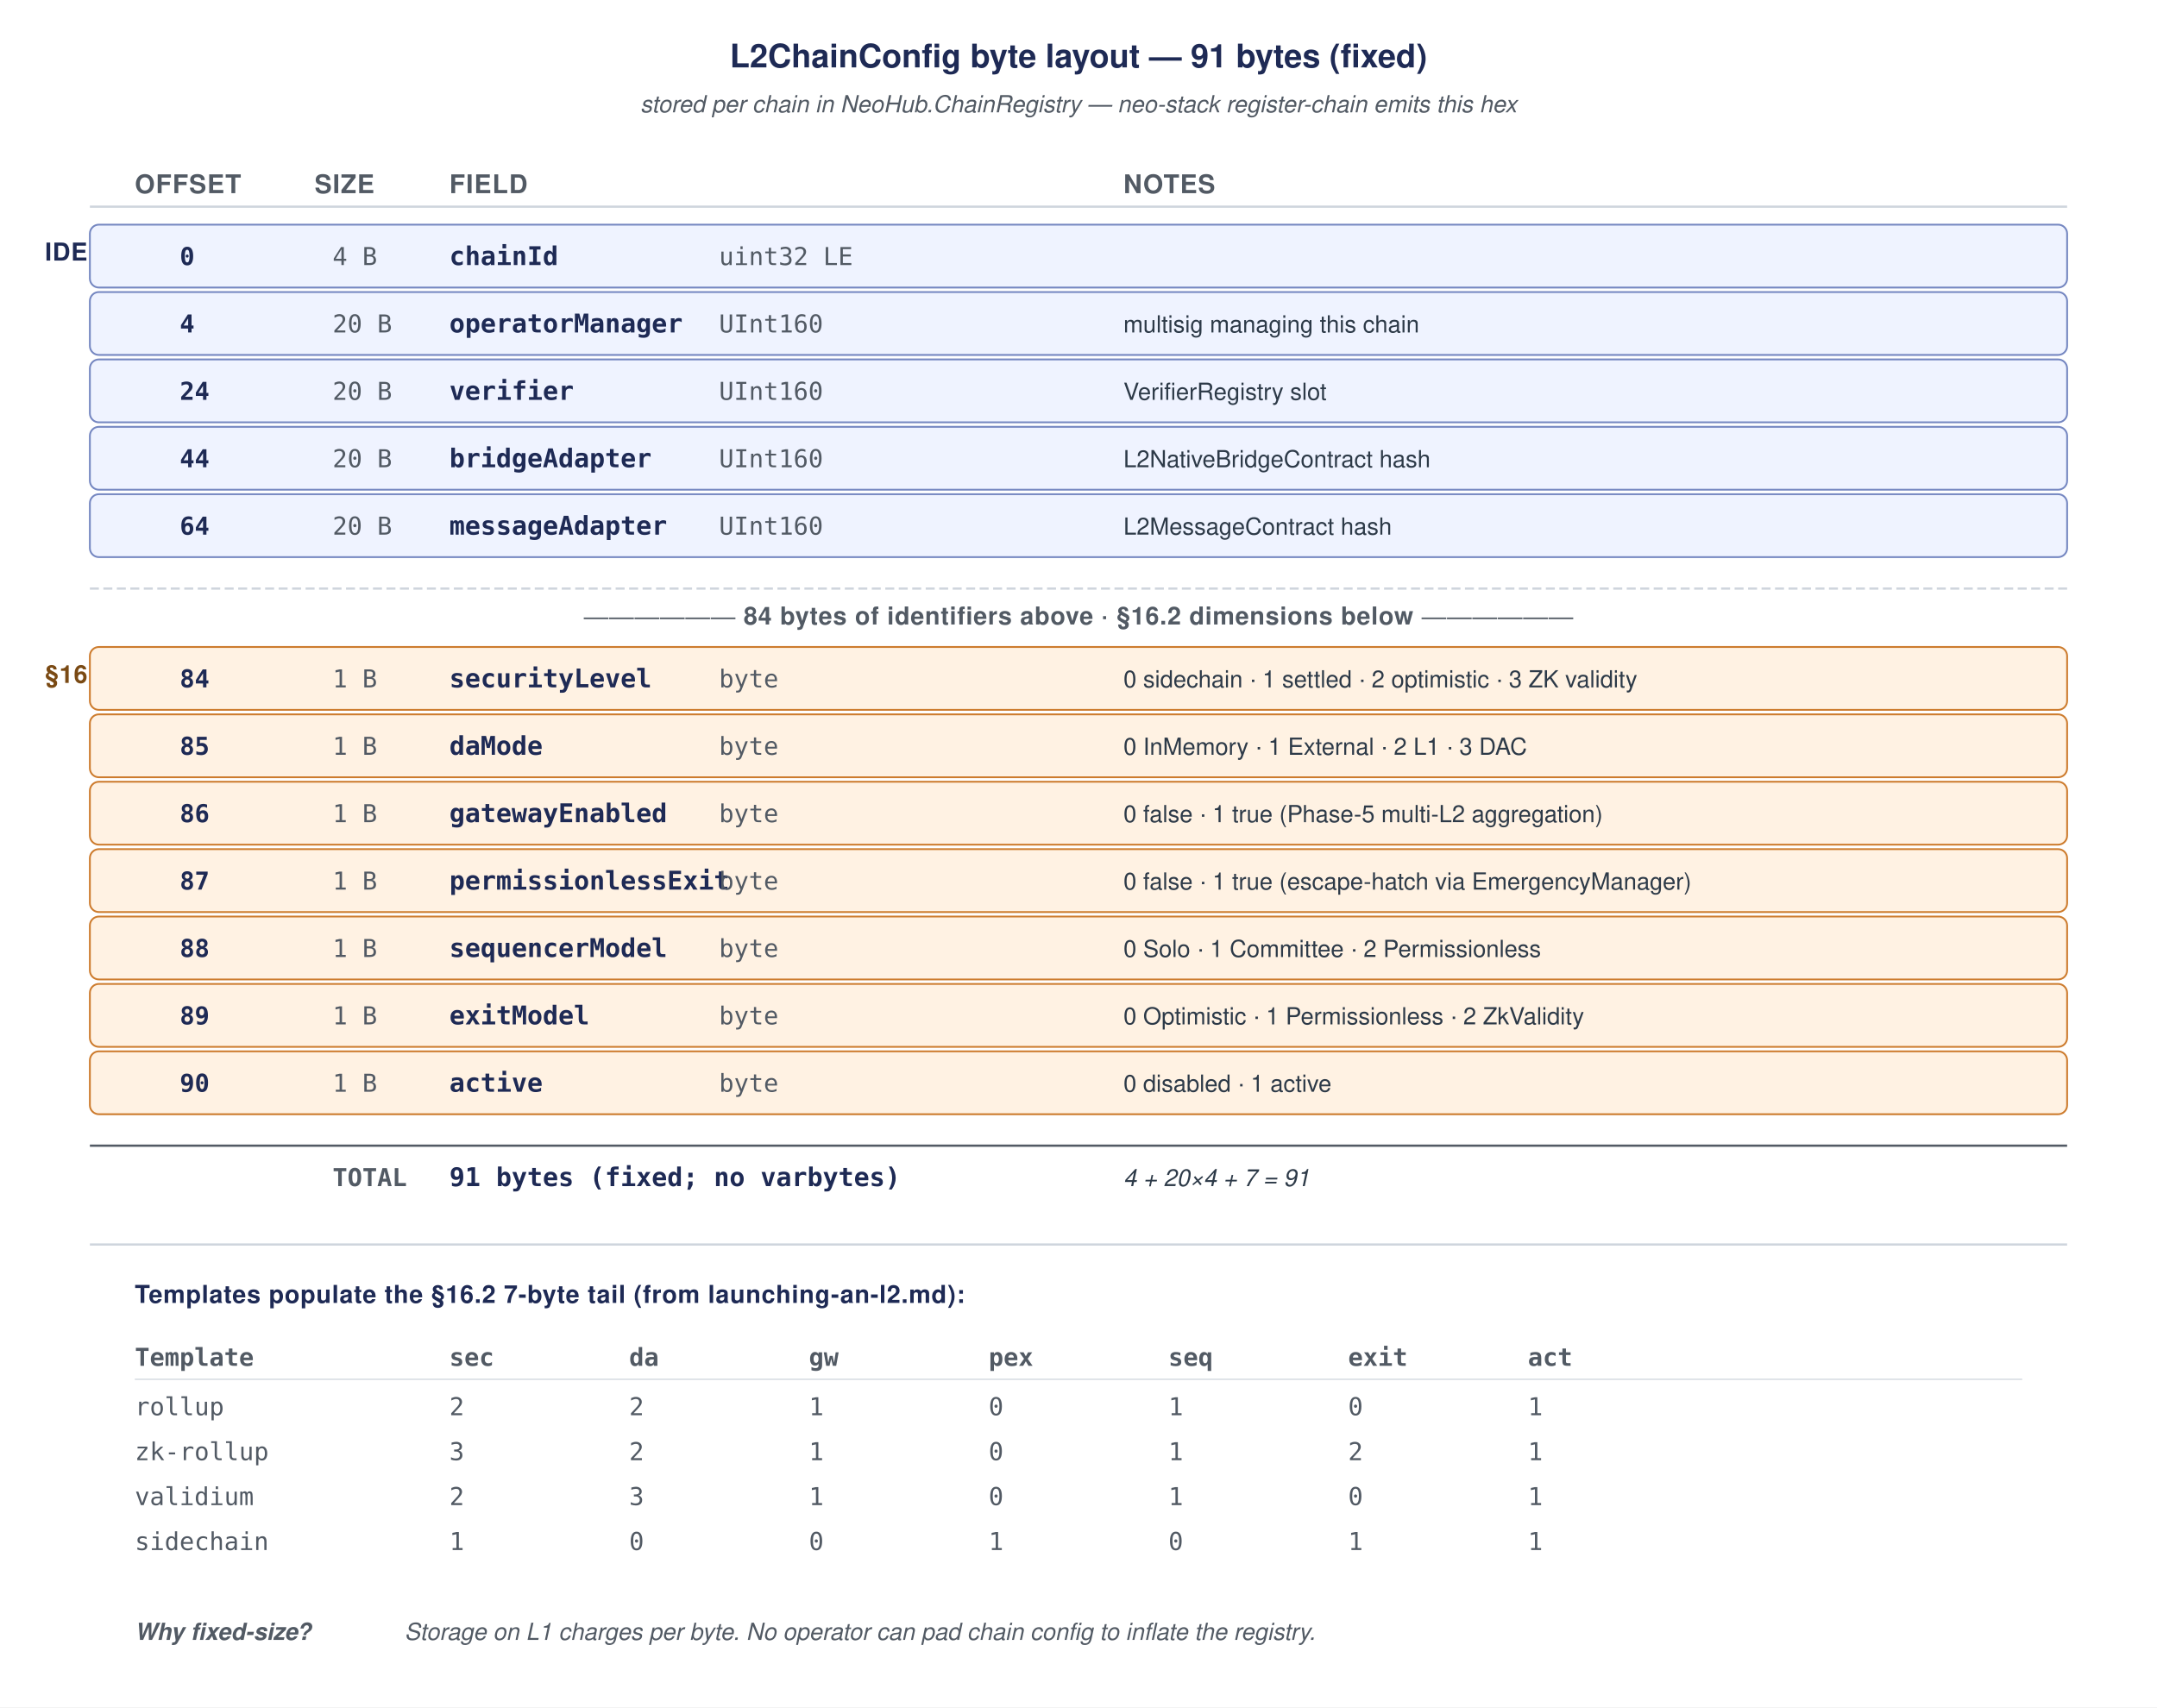
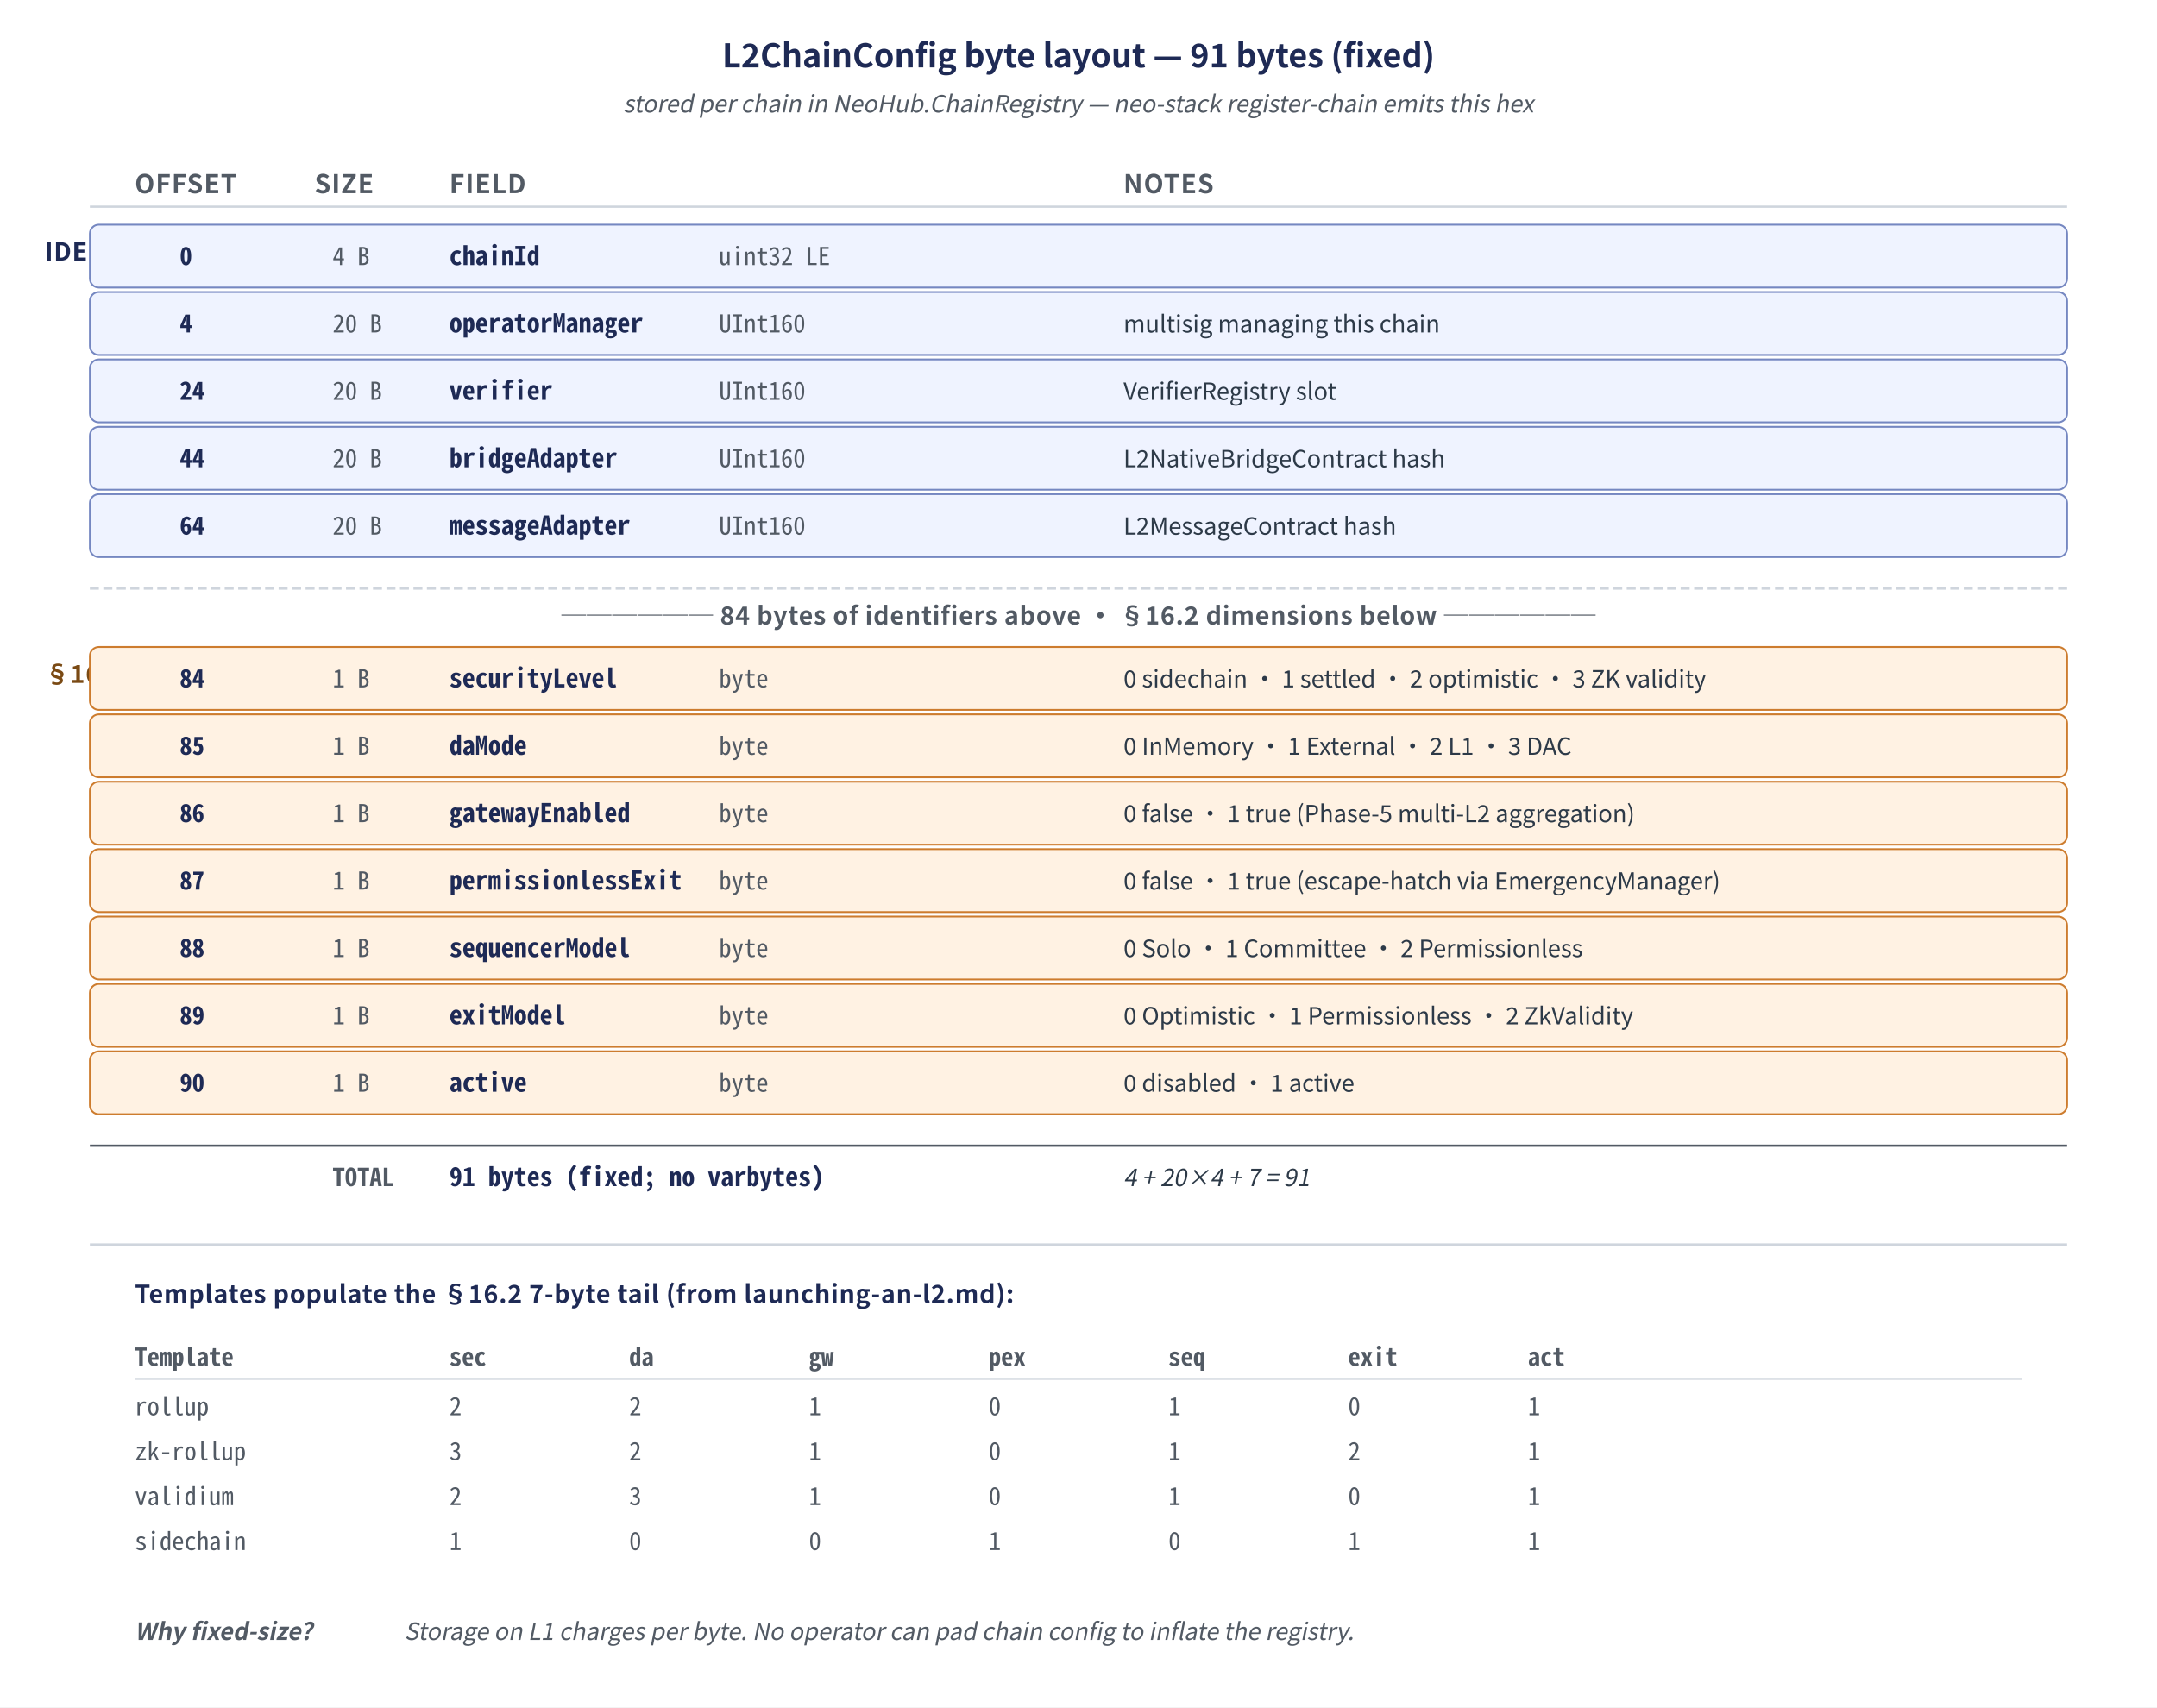
- <svg xmlns="http://www.w3.org/2000/svg" viewBox="0 0 960 760" font-family="-apple-system, BlinkMacSystemFont, 'Segoe UI', Helvetica, Arial, sans-serif" role="img" aria-labelledby="title desc">
+ <svg xmlns="http://www.w3.org/2000/svg" viewBox="0 0 960 760" font-family="'Noto Sans CJK SC', -apple-system, BlinkMacSystemFont, 'Segoe UI', Helvetica, Arial, sans-serif" role="img" aria-labelledby="title desc">
  <defs>
    <filter id="card" x="-2%" y="-3%" width="104%" height="106%">
      <feDropShadow dx="0" dy="1" stdDeviation="0.9" flood-color="#000000" flood-opacity="0.07" />
    </filter>
    <style>
      .header     { font-size: 14.5px; font-weight: 700; }
      .col-h      { font-size: 11.5px; font-weight: 700; fill: #525a64; letter-spacing: 0.4px; }
-       .offset     { font-size: 11px; fill: #1e2a55; font-weight: 700; font-family: ui-monospace, 'SF Mono', monospace; }
-       .size       { font-size: 11px; fill: #525a64; font-family: ui-monospace, 'SF Mono', monospace; }
-       .field      { font-size: 11.5px; fill: #1e2a55; font-weight: 700; font-family: ui-monospace, 'SF Mono', monospace; }
+       .offset     { font-size: 11px; fill: #1e2a55; font-weight: 700; font-family: 'Noto Sans Mono CJK SC', ui-monospace, 'SF Mono', monospace; }
+       .size       { font-size: 11px; fill: #525a64; font-family: 'Noto Sans Mono CJK SC', ui-monospace, 'SF Mono', monospace; }
+       .field      { font-size: 11.5px; fill: #1e2a55; font-weight: 700; font-family: 'Noto Sans Mono CJK SC', ui-monospace, 'SF Mono', monospace; }
      .desc       { font-size: 10.5px; fill: #2d3a48; }
      .grp        { font-size: 11px; font-weight: 600; letter-spacing: 0.3px; }
      .ftr        { font-size: 10.5px; fill: #525a64; font-style: italic; }
    </style>
  </defs>
  <rect width="960" height="760" fill="#ffffff" />
  <text x="480" y="30" text-anchor="middle" class="header" fill="#1e2a55">L2ChainConfig byte layout — 91 bytes (fixed)</text>
  <text x="480" y="50" text-anchor="middle" class="ftr">stored per chain in NeoHub.ChainRegistry — neo-stack register-chain emits this hex</text>
  <text x="60" y="86" class="col-h">OFFSET</text>
  <text x="140" y="86" class="col-h">SIZE</text>
  <text x="200" y="86" class="col-h">FIELD</text>
  <text x="500" y="86" class="col-h">NOTES</text>
  <line x1="40" y1="92" x2="920" y2="92" stroke="#cfd5dd" stroke-width="1" />
  <text x="20" y="116" class="grp" fill="#1e2a55">IDENTIFIERS · 84 B</text>
  <rect x="40" y="100" width="880" height="28" rx="4" ry="4" fill="#eff3ff" stroke="#7587c1" stroke-width="0.8" />
  <text x="80" y="118" class="offset">0</text>
  <text x="148" y="118" class="size">4 B</text>
  <text x="200" y="118" class="field">chainId</text>
  <text x="320" y="118" class="size">uint32 LE</text>
  <rect x="40" y="130" width="880" height="28" rx="4" ry="4" fill="#eff3ff" stroke="#7587c1" stroke-width="0.8" />
  <text x="80" y="148" class="offset">4</text>
  <text x="148" y="148" class="size">20 B</text>
  <text x="200" y="148" class="field">operatorManager</text>
  <text x="320" y="148" class="size">UInt160</text>
  <text x="500" y="148" class="desc">multisig managing this chain</text>
  <rect x="40" y="160" width="880" height="28" rx="4" ry="4" fill="#eff3ff" stroke="#7587c1" stroke-width="0.8" />
  <text x="80" y="178" class="offset">24</text>
  <text x="148" y="178" class="size">20 B</text>
  <text x="200" y="178" class="field">verifier</text>
  <text x="320" y="178" class="size">UInt160</text>
  <text x="500" y="178" class="desc">VerifierRegistry slot</text>
  <rect x="40" y="190" width="880" height="28" rx="4" ry="4" fill="#eff3ff" stroke="#7587c1" stroke-width="0.8" />
  <text x="80" y="208" class="offset">44</text>
  <text x="148" y="208" class="size">20 B</text>
  <text x="200" y="208" class="field">bridgeAdapter</text>
  <text x="320" y="208" class="size">UInt160</text>
  <text x="500" y="208" class="desc">L2NativeBridgeContract hash</text>
  <rect x="40" y="220" width="880" height="28" rx="4" ry="4" fill="#eff3ff" stroke="#7587c1" stroke-width="0.8" />
  <text x="80" y="238" class="offset">64</text>
  <text x="148" y="238" class="size">20 B</text>
  <text x="200" y="238" class="field">messageAdapter</text>
  <text x="320" y="238" class="size">UInt160</text>
  <text x="500" y="238" class="desc">L2MessageContract hash</text>
  <line x1="40" y1="262" x2="920" y2="262" stroke="#cfd5dd" stroke-width="1" stroke-dasharray="4 2" />
  <text x="480" y="278" text-anchor="middle" class="grp" fill="#525a64">────── 84 bytes of identifiers above · §16.2 dimensions below ──────</text>
  <text x="20" y="304" class="grp" fill="#7a4a14">§16.2 DIMENSIONS · 7 B</text>
  <rect x="40" y="288" width="880" height="28" rx="4" ry="4" fill="#fff2e3" stroke="#cd7c2e" stroke-width="0.8" />
  <text x="80" y="306" class="offset">84</text>
  <text x="148" y="306" class="size">1 B</text>
  <text x="200" y="306" class="field">securityLevel</text>
  <text x="320" y="306" class="size">byte</text>
  <text x="500" y="306" class="desc">0 sidechain · 1 settled · 2 optimistic · 3 ZK validity</text>
  <rect x="40" y="318" width="880" height="28" rx="4" ry="4" fill="#fff2e3" stroke="#cd7c2e" stroke-width="0.8" />
  <text x="80" y="336" class="offset">85</text>
  <text x="148" y="336" class="size">1 B</text>
  <text x="200" y="336" class="field">daMode</text>
  <text x="320" y="336" class="size">byte</text>
  <text x="500" y="336" class="desc">0 InMemory · 1 External · 2 L1 · 3 DAC</text>
  <rect x="40" y="348" width="880" height="28" rx="4" ry="4" fill="#fff2e3" stroke="#cd7c2e" stroke-width="0.8" />
  <text x="80" y="366" class="offset">86</text>
  <text x="148" y="366" class="size">1 B</text>
  <text x="200" y="366" class="field">gatewayEnabled</text>
  <text x="320" y="366" class="size">byte</text>
  <text x="500" y="366" class="desc">0 false · 1 true (Phase-5 multi-L2 aggregation)</text>
  <rect x="40" y="378" width="880" height="28" rx="4" ry="4" fill="#fff2e3" stroke="#cd7c2e" stroke-width="0.8" />
  <text x="80" y="396" class="offset">87</text>
  <text x="148" y="396" class="size">1 B</text>
  <text x="200" y="396" class="field">permissionlessExit</text>
  <text x="320" y="396" class="size">byte</text>
  <text x="500" y="396" class="desc">0 false · 1 true (escape-hatch via EmergencyManager)</text>
  <rect x="40" y="408" width="880" height="28" rx="4" ry="4" fill="#fff2e3" stroke="#cd7c2e" stroke-width="0.8" />
  <text x="80" y="426" class="offset">88</text>
  <text x="148" y="426" class="size">1 B</text>
  <text x="200" y="426" class="field">sequencerModel</text>
  <text x="320" y="426" class="size">byte</text>
  <text x="500" y="426" class="desc">0 Solo · 1 Committee · 2 Permissionless</text>
  <rect x="40" y="438" width="880" height="28" rx="4" ry="4" fill="#fff2e3" stroke="#cd7c2e" stroke-width="0.8" />
  <text x="80" y="456" class="offset">89</text>
  <text x="148" y="456" class="size">1 B</text>
  <text x="200" y="456" class="field">exitModel</text>
  <text x="320" y="456" class="size">byte</text>
  <text x="500" y="456" class="desc">0 Optimistic · 1 Permissionless · 2 ZkValidity</text>
  <rect x="40" y="468" width="880" height="28" rx="4" ry="4" fill="#fff2e3" stroke="#cd7c2e" stroke-width="0.8" />
  <text x="80" y="486" class="offset">90</text>
  <text x="148" y="486" class="size">1 B</text>
  <text x="200" y="486" class="field">active</text>
  <text x="320" y="486" class="size">byte</text>
  <text x="500" y="486" class="desc">0 disabled · 1 active</text>
  <line x1="40" y1="510" x2="920" y2="510" stroke="#525a64" stroke-width="1" />
  <text x="148" y="528" class="size" font-weight="700" fill="#1e2a55">TOTAL</text>
  <text x="200" y="528" class="field" font-size="13">91 bytes (fixed; no varbytes)</text>
  <text x="500" y="528" class="desc">
    <tspan font-style="italic">4 + 20×4 + 7 = 91</tspan>
  </text>
  <line x1="40" y1="554" x2="920" y2="554" stroke="#cfd5dd" stroke-width="1" />
  <text x="60" y="580" class="grp" fill="#1e2a55">Templates populate the §16.2 7-byte tail (from launching-an-l2.md):</text>
  <text x="60" y="608" class="size" font-weight="700" fill="#525a64">Template</text>
  <text x="200" y="608" class="size" font-weight="700" fill="#525a64">sec</text>
  <text x="280" y="608" class="size" font-weight="700" fill="#525a64">da</text>
  <text x="360" y="608" class="size" font-weight="700" fill="#525a64">gw</text>
  <text x="440" y="608" class="size" font-weight="700" fill="#525a64">pex</text>
  <text x="520" y="608" class="size" font-weight="700" fill="#525a64">seq</text>
  <text x="600" y="608" class="size" font-weight="700" fill="#525a64">exit</text>
  <text x="680" y="608" class="size" font-weight="700" fill="#525a64">act</text>
  <line x1="60" y1="614" x2="900" y2="614" stroke="#cfd5dd" stroke-width="0.5" />
  <text x="60" y="630" class="size">rollup</text>
  <text x="200" y="630" class="size">2</text>
  <text x="280" y="630" class="size">2</text>
  <text x="360" y="630" class="size">1</text>
  <text x="440" y="630" class="size">0</text>
  <text x="520" y="630" class="size">1</text>
  <text x="600" y="630" class="size">0</text>
  <text x="680" y="630" class="size">1</text>
  <text x="60" y="650" class="size">zk-rollup</text>
  <text x="200" y="650" class="size">3</text>
  <text x="280" y="650" class="size">2</text>
  <text x="360" y="650" class="size">1</text>
  <text x="440" y="650" class="size">0</text>
  <text x="520" y="650" class="size">1</text>
  <text x="600" y="650" class="size">2</text>
  <text x="680" y="650" class="size">1</text>
  <text x="60" y="670" class="size">validium</text>
  <text x="200" y="670" class="size">2</text>
  <text x="280" y="670" class="size">3</text>
  <text x="360" y="670" class="size">1</text>
  <text x="440" y="670" class="size">0</text>
  <text x="520" y="670" class="size">1</text>
  <text x="600" y="670" class="size">0</text>
  <text x="680" y="670" class="size">1</text>
  <text x="60" y="690" class="size">sidechain</text>
  <text x="200" y="690" class="size">1</text>
  <text x="280" y="690" class="size">0</text>
  <text x="360" y="690" class="size">0</text>
  <text x="440" y="690" class="size">1</text>
  <text x="520" y="690" class="size">0</text>
  <text x="600" y="690" class="size">1</text>
  <text x="680" y="690" class="size">1</text>
  <text x="60" y="730" class="ftr" font-weight="600" fill="#1e2a55">Why fixed-size?</text>
  <text x="180" y="730" class="ftr">Storage on L1 charges per byte. No operator can pad chain config to inflate the registry.</text>
</svg>
